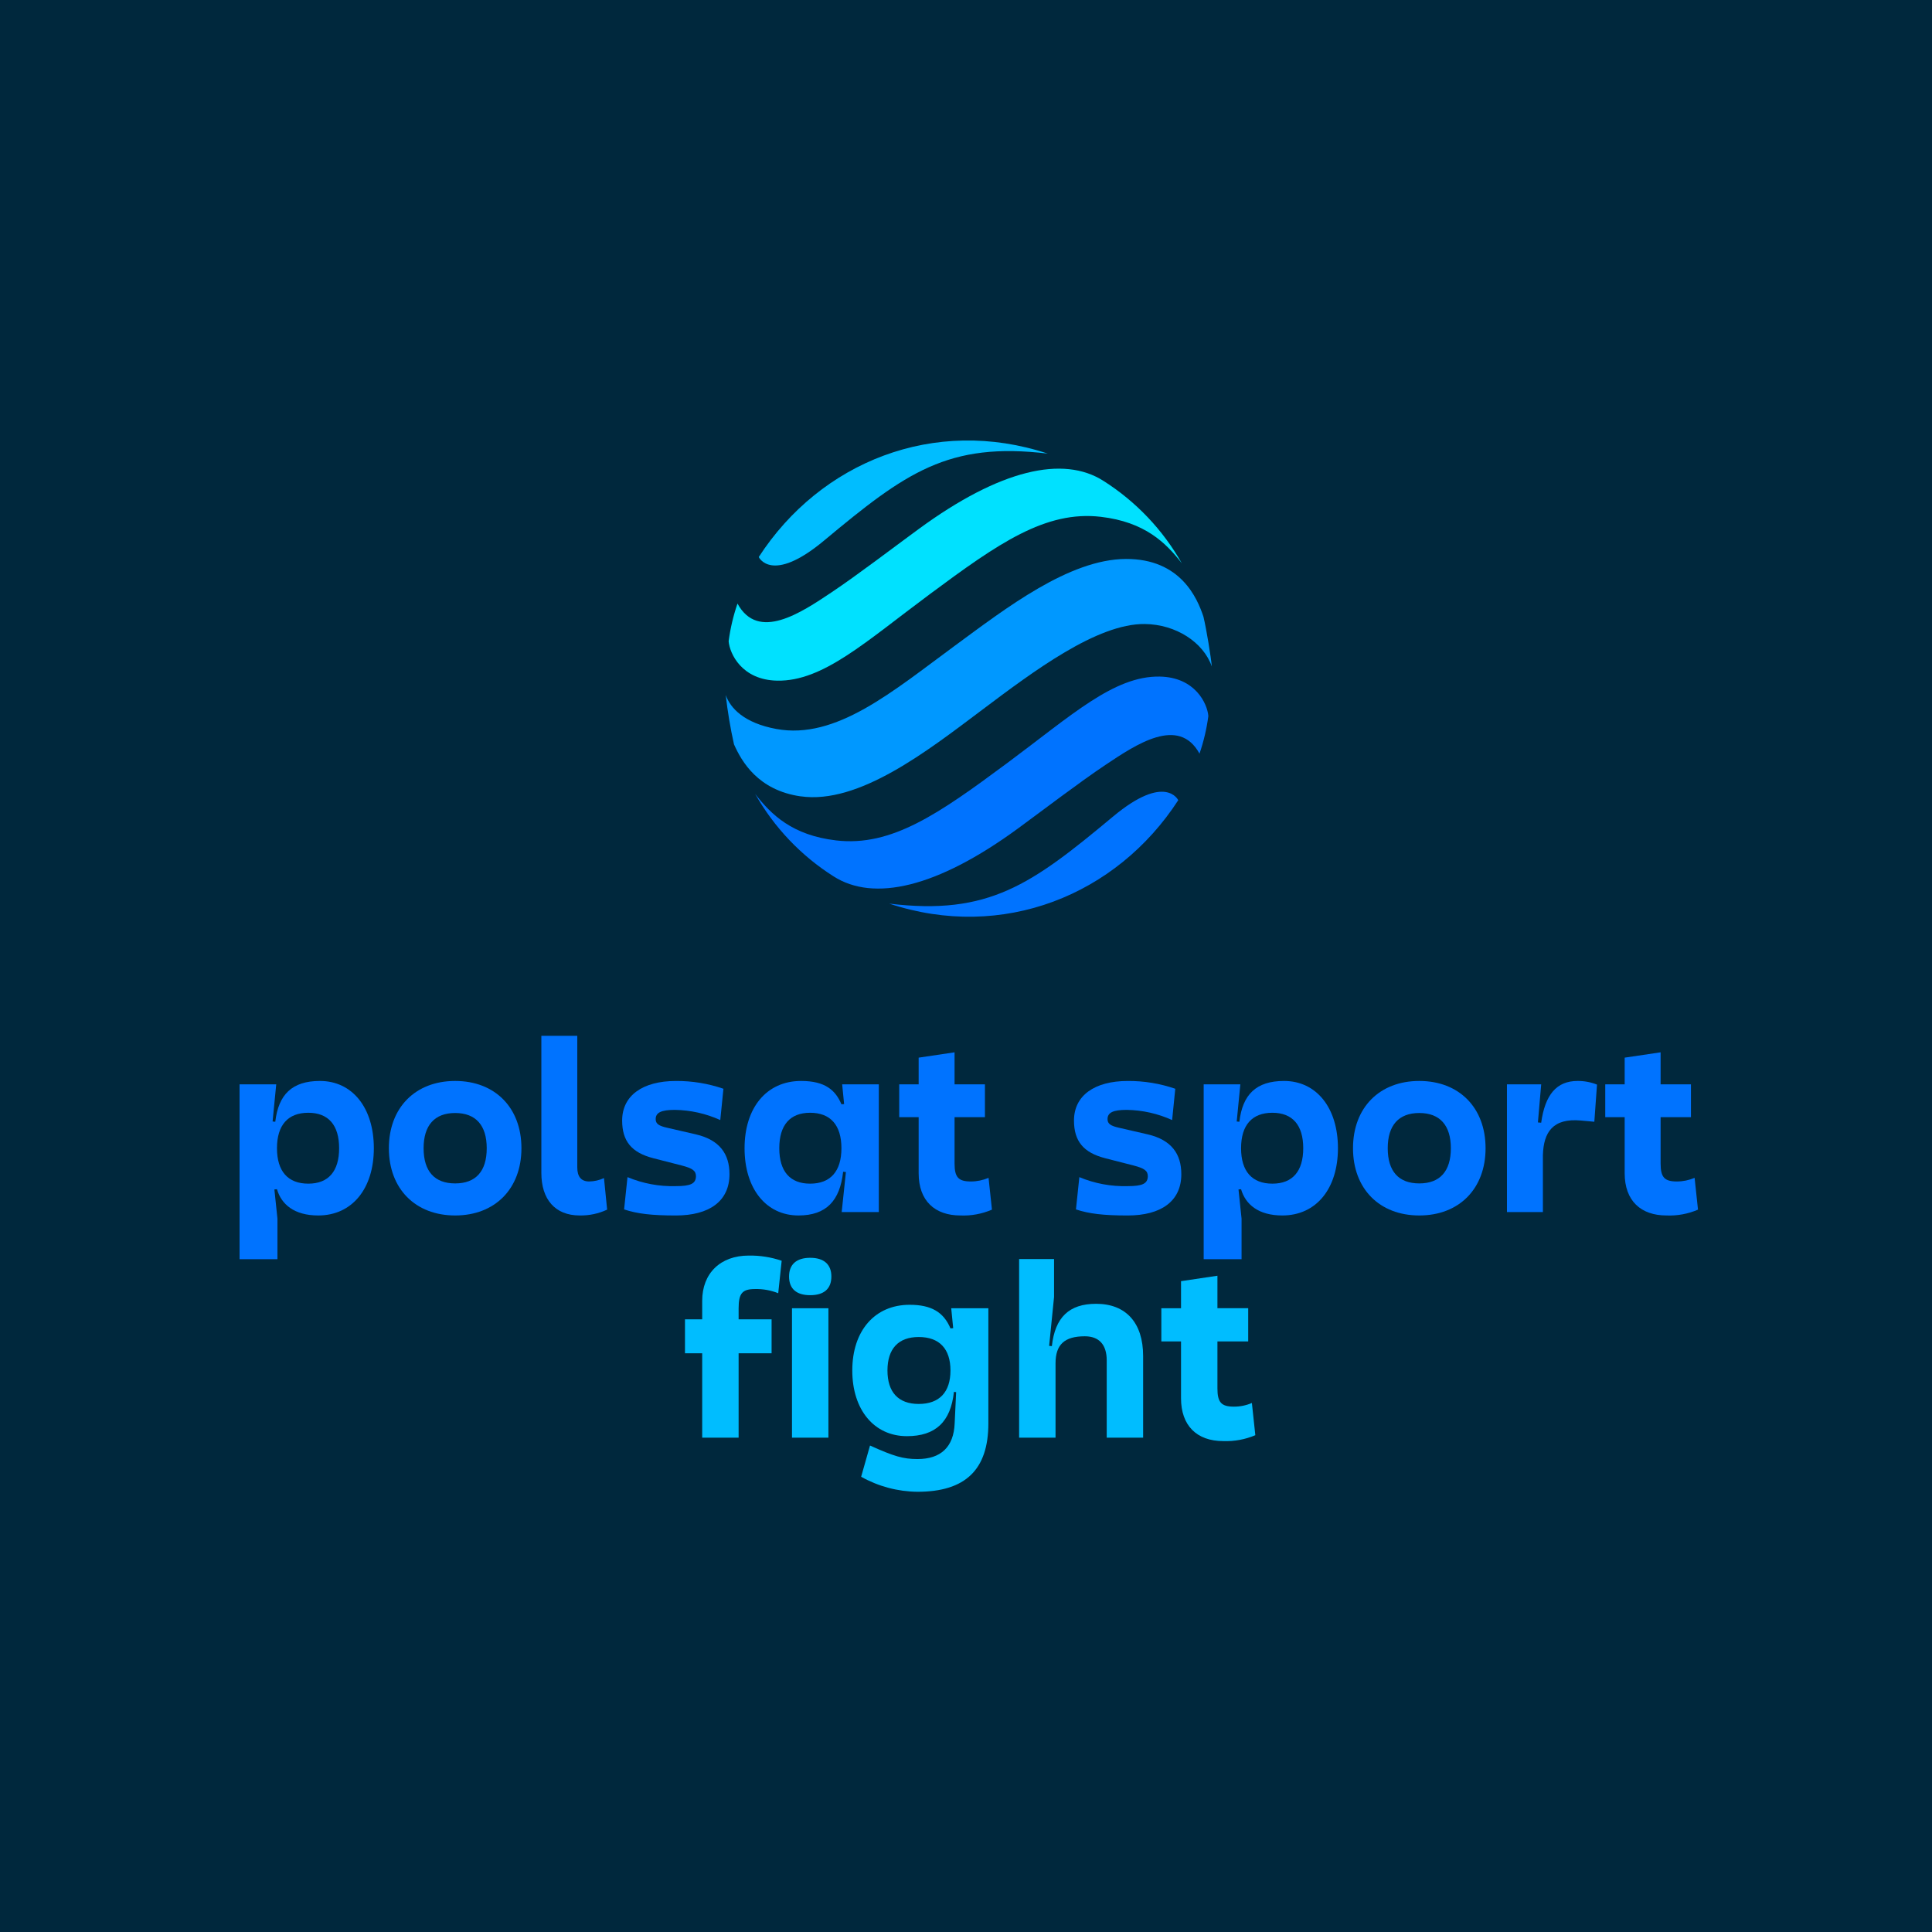
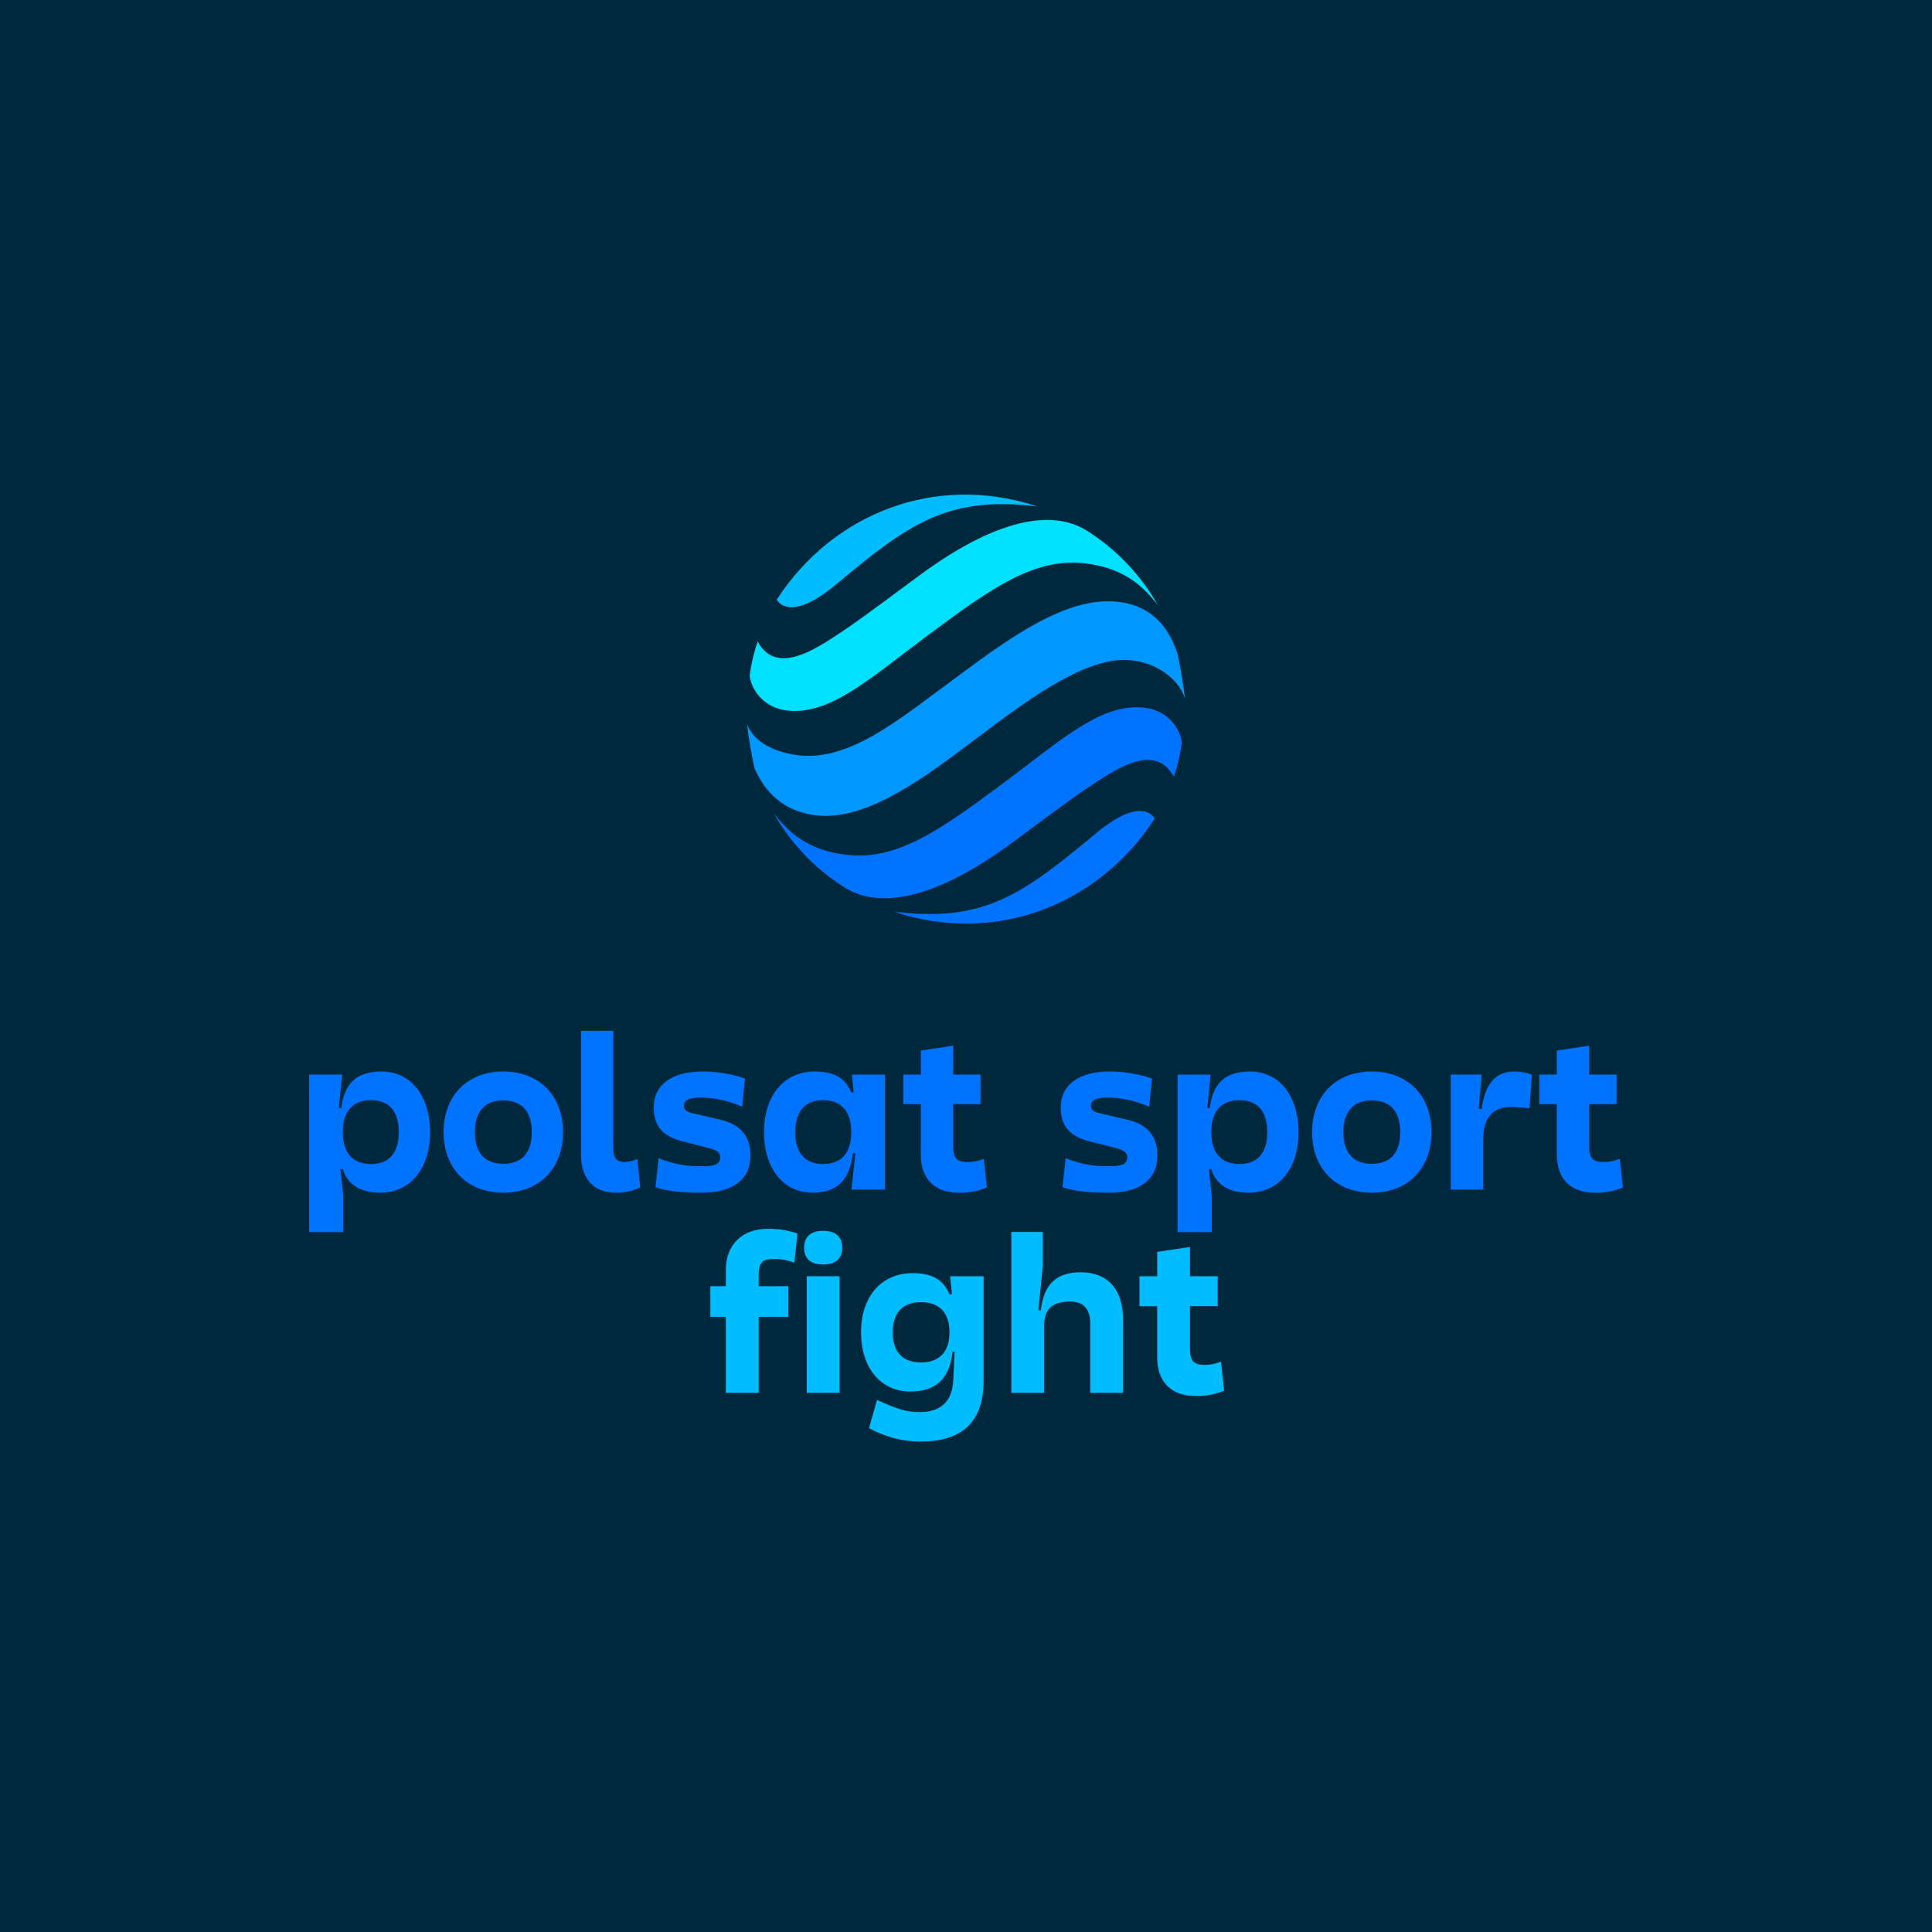
<svg xmlns="http://www.w3.org/2000/svg" width="250" height="250" viewBox="0 0 250 250" fill="none">
  <rect width="250" height="250" fill="#00283D" />
-   <path d="M103.607 103.044C111.116 104.113 119.951 97.22 127.068 91.869C133.747 86.846 141.975 80.675 148.138 80.748C152.171 80.794 155.702 83.106 156.808 86.236C156.702 85.04 156.13 81.487 155.722 79.786C154.94 77.46 152.807 72.298 145.691 72.329C138.347 72.361 130.138 78.719 123.592 83.529C115.466 89.5 108.18 95.755 100.449 94.327C96.299 93.56 94.504 91.642 93.91 89.937C94.152 92.082 94.508 94.212 94.978 96.318C95.973 98.55 98.092 102.262 103.606 103.049" fill="#0098FF" />
-   <path d="M135.581 58.697C120.908 53.834 106.164 59.768 98.182 72.079C98.182 72.079 99.829 75.624 106.612 69.968C117.181 61.157 122.688 57.146 135.581 58.697Z" fill="#00BDFF" />
-   <path d="M118.911 68.431C115.66 70.811 110.94 74.416 107.595 76.652C103.638 79.296 98.109 83.025 95.431 78.102C94.888 79.684 94.504 81.317 94.285 82.975C94.418 84.574 95.982 87.998 100.584 88.077C106.5 88.178 111.979 83.071 120.354 76.857C129.155 70.327 135.284 66.038 142.449 66.876C148.128 67.54 150.852 70.217 152.93 72.897C150.481 68.566 147.003 64.904 142.803 62.236C137.597 58.894 129.405 60.746 118.913 68.431" fill="#00E1FF" />
-   <path d="M115.065 116.929C129.738 121.792 144.483 115.858 152.465 103.547C152.465 103.547 150.817 100.002 144.033 105.657C133.465 114.47 127.958 118.481 115.065 116.929ZM131.736 107.196C134.985 104.815 139.706 101.21 143.051 98.974C147.008 96.33 152.536 92.601 155.214 97.523C155.758 95.942 156.142 94.309 156.36 92.651C156.227 91.052 154.664 87.628 150.062 87.549C144.146 87.448 138.666 92.555 130.292 98.77C121.491 105.299 115.367 109.587 108.197 108.75C102.516 108.086 99.793 105.41 97.715 102.73C100.165 107.062 103.644 110.723 107.846 113.39C113.052 116.733 121.244 114.88 131.736 107.196Z" fill="#0073FF" />
-   <path d="M148.527 146.79L144.852 145.943C143.693 145.69 143.315 145.407 143.315 144.812C143.315 143.963 144.038 143.618 145.798 143.618C147.826 143.649 149.825 144.097 151.673 144.935L152.081 140.88L152.074 140.883C150.103 140.205 148.031 139.865 145.947 139.877C141.581 139.877 138.973 141.796 138.973 144.999C138.973 147.67 140.202 149.148 142.997 149.87L146.674 150.812C148.118 151.189 148.527 151.503 148.527 152.226C148.496 153.167 147.835 153.484 145.919 153.484C143.776 153.545 141.644 153.148 139.667 152.32L139.228 156.497C140.924 157.064 142.81 157.283 145.919 157.283C150.254 157.283 152.862 155.431 152.862 151.942C152.862 149.337 151.607 147.512 148.527 146.79Z" fill="#0073FF" />
-   <path d="M206.652 140.347L206.306 145.155L204.58 144.996C200.943 144.664 199.733 146.49 199.65 149.495V156.84H195L194.998 140.316H199.43L199.006 145.242L199.428 145.28C199.928 141.666 201.404 139.875 204.139 139.875C205 139.868 205.852 140.028 206.652 140.347Z" fill="#0073FF" />
-   <path d="M219.72 156.526C218.434 157.083 217.037 157.34 215.637 157.281C212.338 157.281 210.232 155.395 210.232 151.815V144.557H207.719V140.314H210.232V136.859L214.882 136.169V140.314H218.809V144.557H214.882V150.557C214.882 152.348 215.385 152.882 216.987 152.882C217.775 152.882 218.554 152.721 219.281 152.412L219.72 156.526Z" fill="#0073FF" />
-   <path d="M183.655 139.875C178.503 139.875 175.078 143.333 175.078 148.579C175.078 153.826 178.503 157.281 183.655 157.281C188.807 157.281 192.232 153.826 192.232 148.579C192.232 143.333 188.807 139.875 183.655 139.875ZM183.655 153.134C180.983 153.134 179.572 151.562 179.572 148.579C179.572 145.624 180.983 144.022 183.655 144.022C186.324 144.022 187.74 145.624 187.74 148.579C187.74 151.562 186.324 153.134 183.655 153.134Z" fill="#0073FF" />
-   <path d="M166.155 139.875C162.544 139.875 160.783 141.636 160.375 145.155L160.03 145.121L160.5 140.316H155.756V162.938H160.658V157.689L160.261 153.913L160.594 153.887C161.161 155.837 162.824 157.281 165.935 157.281C170.335 157.281 173.129 153.793 173.129 148.579C173.129 143.333 170.335 139.875 166.155 139.875ZM164.647 153.165C162.008 153.165 160.594 151.562 160.594 148.579C160.594 145.594 162.008 143.991 164.647 143.991C167.255 143.991 168.638 145.594 168.638 148.579C168.638 151.562 167.255 153.165 164.647 153.165Z" fill="#0073FF" />
-   <path d="M128.358 156.526C127.072 157.083 125.677 157.34 124.275 157.281C120.976 157.281 118.873 155.395 118.873 151.815V144.557H116.359V140.314H118.873V136.859L123.52 136.169V140.314H127.45V144.557H123.52V150.557C123.52 152.348 124.025 152.882 125.628 152.882C126.416 152.882 127.195 152.721 127.919 152.412L128.358 156.526Z" fill="#0073FF" />
-   <path d="M108.977 140.316L109.227 142.865L108.88 142.891C108.128 141.102 106.806 139.875 103.665 139.875C99.173 139.875 96.346 143.363 96.346 148.579C96.346 153.826 99.142 157.281 103.32 157.281C106.931 157.281 108.692 155.365 109.1 151.626L109.461 151.659L108.914 156.84H113.719V140.316H108.977ZM104.828 153.165C102.22 153.165 100.839 151.565 100.839 148.579C100.839 145.594 102.22 143.991 104.828 143.991C107.467 143.991 108.88 145.594 108.88 148.579C108.88 151.562 107.467 153.165 104.828 153.165Z" fill="#0073FF" />
-   <path d="M94.395 151.942C94.395 155.431 91.787 157.283 87.452 157.283C84.341 157.283 82.458 157.064 80.758 156.497L81.197 152.32C83.175 153.148 85.306 153.545 87.452 153.484C89.366 153.484 90.027 153.167 90.057 152.226C90.057 151.503 89.649 151.189 88.205 150.812L84.528 149.87C81.733 149.148 80.506 147.67 80.506 144.999C80.506 141.796 83.112 139.877 87.478 139.877C89.562 139.865 91.634 140.205 93.605 140.883L93.612 140.88L93.204 144.935C91.358 144.097 89.356 143.649 87.329 143.618C85.571 143.618 84.846 143.963 84.846 144.812C84.846 145.407 85.224 145.69 86.383 145.943L90.06 146.79C93.137 147.512 94.395 149.337 94.395 151.942Z" fill="#0073FF" />
-   <path d="M78.564 156.526C77.455 157.045 76.239 157.302 75.014 157.281C71.809 157.281 70.051 155.176 70.051 151.784V134.033H74.7V151.062C74.7 152.254 75.203 152.882 76.239 152.882C76.902 152.87 77.554 152.721 78.156 152.443L78.564 156.526Z" fill="#0073FF" />
-   <path d="M58.897 139.875C53.745 139.875 50.32 143.333 50.32 148.579C50.32 153.826 53.745 157.281 58.897 157.281C64.049 157.281 67.474 153.826 67.474 148.579C67.474 143.33 64.049 139.875 58.897 139.875ZM58.897 153.134C56.228 153.134 54.814 151.562 54.814 148.579C54.814 145.624 56.228 144.022 58.897 144.022C61.569 144.022 62.983 145.624 62.983 148.579C62.983 151.562 61.569 153.134 58.897 153.134Z" fill="#0073FF" />
-   <path d="M41.401 139.875C37.788 139.875 36.029 141.636 35.621 145.155L35.274 145.121L35.744 140.316H31V162.938H35.902V157.689L35.505 153.913L35.841 153.887C36.405 155.837 38.071 157.281 41.179 157.281C45.579 157.281 48.375 153.793 48.375 148.579C48.375 143.333 45.579 139.875 41.401 139.875ZM39.893 153.165C37.254 153.165 35.841 151.562 35.841 148.579C35.841 145.594 37.254 143.991 39.893 143.991C42.501 143.991 43.882 145.594 43.882 148.579C43.882 151.562 42.501 153.165 39.893 153.165Z" fill="#0073FF" />
-   <path d="M104.841 162.759C103.057 162.759 102.104 163.618 102.104 165.178C102.104 166.769 103.057 167.597 104.841 167.597C106.623 167.597 107.579 166.769 107.579 165.178C107.579 163.618 106.623 162.759 104.841 162.759ZM102.484 169.285V186.032H107.197V169.285H102.484Z" fill="#00BDFF" />
-   <path d="M162.439 185.714C161.132 186.268 159.718 186.528 158.299 186.478C154.83 186.478 152.824 184.439 152.824 180.939V173.582H150.277V169.285H152.824V165.782L157.535 165.079V169.282H161.516V173.58H157.535V179.662C157.535 181.477 158.045 182.018 159.668 182.018C160.468 182.022 161.259 181.862 161.993 181.543L162.439 185.714Z" fill="#00BDFF" />
-   <path d="M147.92 175.461V186.032H143.209V176.035C143.209 173.998 142.222 172.915 140.374 172.915C137.733 172.915 136.586 173.998 136.586 176.417V186.032H131.873V162.917H136.395V167.821L135.758 174.156L136.11 174.187C136.523 170.462 138.338 168.711 141.84 168.711C145.692 168.711 147.92 171.163 147.92 175.461Z" fill="#00BDFF" />
-   <path d="M123.087 169.285L123.342 171.864L122.99 171.895C122.098 169.761 120.474 168.839 117.705 168.839C113.214 168.839 110.285 172.183 110.285 177.34C110.285 182.433 113.117 185.841 117.356 185.839C121.05 185.839 123.023 183.993 123.438 180.108L123.724 180.141L123.533 184.184C123.408 187.241 121.751 188.801 118.725 188.801C116.877 188.801 115.669 188.449 112.579 187.05L111.432 191.092C113.663 192.343 116.169 193.011 118.725 193.035C124.932 193.035 127.894 190.17 127.894 184.184V169.285H123.087ZM118.883 181.671C116.24 181.671 114.838 180.144 114.838 177.34C114.838 174.536 116.24 173.009 118.883 173.009C121.557 173.009 122.99 174.538 122.99 177.34C122.99 180.141 121.557 181.671 118.883 181.671Z" fill="#00BDFF" />
-   <path d="M95.576 169.318V170.717H99.843V175.112H95.576V186.032H90.863V175.112H88.635V170.717H90.863V168.331C90.863 164.765 93.218 162.471 96.881 162.471C98.33 162.447 99.775 162.674 101.148 163.141L100.702 167.342C99.751 166.962 98.734 166.778 97.71 166.802C96.053 166.802 95.576 167.342 95.576 169.318Z" fill="#00BDFF" />
+   <path d="M105.405 105.476C112.169 106.44 120.127 100.23 126.538 95.41C132.555 90.886 139.967 85.327 145.519 85.393C149.151 85.433 152.333 87.517 153.329 90.335C153.233 89.259 152.718 86.058 152.35 84.525C151.646 82.43 149.725 77.78 143.314 77.808C136.699 77.837 129.304 83.564 123.407 87.897C116.087 93.276 109.524 98.911 102.56 97.624C98.821 96.933 97.205 95.205 96.67 93.67C96.887 95.602 97.209 97.52 97.632 99.418C98.528 101.429 100.437 104.772 105.403 105.481" fill="#0098FF" />
+   <path d="M134.207 65.528C120.99 61.148 107.708 66.494 100.518 77.584C100.518 77.584 102.002 80.777 108.112 75.682C117.633 67.744 122.593 64.132 134.207 65.528Z" fill="#00BDFF" />
+   <path d="M119.191 74.297C116.263 76.441 112.011 79.688 108.997 81.702C105.433 84.084 100.453 87.443 98.041 83.009C97.551 84.434 97.206 85.905 97.008 87.398C97.128 88.839 98.537 91.923 102.682 91.994C108.011 92.086 112.947 87.485 120.491 81.887C128.419 76.005 133.94 72.142 140.395 72.896C145.511 73.494 147.964 75.906 149.836 78.32C147.63 74.418 144.497 71.12 140.713 68.717C136.024 65.706 128.645 67.374 119.193 74.297" fill="#00E1FF" />
+   <path d="M115.726 117.985C128.944 122.365 142.226 117.019 149.416 105.929C149.416 105.929 147.931 102.736 141.821 107.831C132.301 115.769 127.34 119.382 115.726 117.985ZM130.743 109.217C133.67 107.072 137.923 103.825 140.935 101.811C144.5 99.429 149.48 96.07 151.893 100.504C152.382 99.079 152.728 97.608 152.925 96.115C152.805 94.674 151.397 91.59 147.251 91.519C141.923 91.428 136.985 96.028 129.442 101.626C121.514 107.508 115.998 111.371 109.539 110.616C104.421 110.018 101.968 107.608 100.097 105.194C102.304 109.096 105.438 112.394 109.223 114.797C113.912 117.808 121.292 116.139 130.743 109.217Z" fill="#0073FF" />
+   <path d="M145.868 144.883L142.558 144.12C141.514 143.893 141.174 143.638 141.174 143.102C141.174 142.336 141.824 142.026 143.41 142.026C145.237 142.054 147.037 142.458 148.702 143.212L149.07 139.56L149.063 139.562C147.288 138.952 145.422 138.646 143.544 138.656C139.611 138.656 137.262 140.385 137.262 143.27C137.262 145.676 138.37 147.007 140.887 147.658L144.199 148.506C145.5 148.846 145.868 149.129 145.868 149.78C145.84 150.628 145.245 150.913 143.519 150.913C141.588 150.968 139.669 150.611 137.887 149.865L137.491 153.628C139.02 154.138 140.719 154.336 143.519 154.336C147.424 154.336 149.774 152.667 149.774 149.525C149.774 147.177 148.643 145.534 145.868 144.883Z" fill="#0073FF" />
+   <path d="M198.228 139.079L197.916 143.41L196.362 143.268C193.086 142.968 191.995 144.613 191.921 147.32V153.936H187.732L187.73 139.052H191.723L191.34 143.489L191.721 143.523C192.171 140.268 193.5 138.654 195.964 138.654C196.74 138.648 197.508 138.792 198.228 139.079Z" fill="#0073FF" />
+   <path d="M210 153.653C208.841 154.155 207.583 154.387 206.322 154.334C203.35 154.334 201.453 152.635 201.453 149.41V142.872H199.189V139.05H201.453V135.937L205.642 135.316V139.05H209.179V142.872H205.642V148.277C205.642 149.89 206.094 150.371 207.538 150.371C208.248 150.371 208.95 150.226 209.605 149.948L210 153.653Z" fill="#0073FF" />
+   <path d="M177.512 138.654C172.871 138.654 169.786 141.769 169.786 146.495C169.786 151.221 172.871 154.334 177.512 154.334C182.153 154.334 185.238 151.221 185.238 146.495C185.238 141.769 182.153 138.654 177.512 138.654ZM177.512 150.598C175.105 150.598 173.834 149.182 173.834 146.495C173.834 143.833 175.105 142.39 177.512 142.39C179.917 142.39 181.192 143.833 181.192 146.495C181.192 149.182 179.917 150.598 177.512 150.598Z" fill="#0073FF" />
+   <path d="M161.747 138.654C158.495 138.654 156.909 140.24 156.541 143.41L156.23 143.38L156.653 139.052H152.38V159.43H156.796V154.701L156.439 151.3L156.739 151.276C157.249 153.032 158.748 154.334 161.55 154.334C165.513 154.334 168.03 151.191 168.03 146.495C168.03 141.769 165.513 138.654 161.747 138.654ZM160.389 150.626C158.012 150.626 156.739 149.182 156.739 146.495C156.739 143.805 158.012 142.362 160.389 142.362C162.738 142.362 163.984 143.805 163.984 146.495C163.984 149.182 162.738 150.626 160.389 150.626Z" fill="#0073FF" />
+   <path d="M127.701 153.653C126.543 154.155 125.286 154.387 124.023 154.334C121.051 154.334 119.157 152.635 119.157 149.41V142.872H116.893V139.05H119.157V135.937L123.343 135.316V139.05H126.883V142.872H123.343V148.277C123.343 149.89 123.798 150.371 125.242 150.371C125.952 150.371 126.653 150.226 127.306 149.948L127.701 153.653Z" fill="#0073FF" />
+   <path d="M110.242 139.052L110.467 141.348L110.155 141.371C109.477 139.76 108.286 138.654 105.456 138.654C101.411 138.654 98.864 141.796 98.864 146.495C98.864 151.221 101.383 154.334 105.146 154.334C108.399 154.334 109.985 152.607 110.353 149.24L110.678 149.269L110.185 153.936H114.513V139.052H110.242ZM106.505 150.626C104.155 150.626 102.912 149.184 102.912 146.495C102.912 143.806 104.155 142.362 106.505 142.362C108.881 142.362 110.155 143.806 110.155 146.495C110.155 149.182 108.881 150.626 106.505 150.626Z" fill="#0073FF" />
+   <path d="M97.108 149.525C97.108 152.667 94.758 154.336 90.853 154.336C88.051 154.336 86.354 154.138 84.823 153.628L85.219 149.865C87 150.611 88.92 150.968 90.853 150.913C92.577 150.913 93.172 150.628 93.2 149.78C93.2 149.129 92.832 148.846 91.531 148.506L88.219 147.658C85.701 147.007 84.596 145.676 84.596 143.27C84.596 140.385 86.943 138.656 90.876 138.656C92.753 138.646 94.62 138.952 96.395 139.562L96.402 139.56L96.034 143.212C94.371 142.458 92.569 142.054 90.742 142.026C89.158 142.026 88.506 142.336 88.506 143.102C88.506 143.638 88.846 143.893 89.89 144.12L93.202 144.883C95.974 145.534 97.108 147.177 97.108 149.525Z" fill="#0073FF" />
+   <path d="M82.846 153.653C81.847 154.121 80.752 154.353 79.649 154.334C76.761 154.334 75.178 152.437 75.178 149.382V133.392H79.366V148.732C79.366 149.805 79.819 150.371 80.752 150.371C81.35 150.36 81.936 150.226 82.478 149.975L82.846 153.653Z" fill="#0073FF" />
+   <path d="M65.13 138.654C60.489 138.654 57.404 141.769 57.404 146.495C57.404 151.221 60.489 154.334 65.13 154.334C69.771 154.334 72.856 151.221 72.856 146.495C72.856 141.767 69.771 138.654 65.13 138.654ZM65.13 150.598C62.725 150.598 61.452 149.182 61.452 146.495C61.452 143.833 62.725 142.39 65.13 142.39C67.536 142.39 68.81 143.833 68.81 146.495C68.81 149.182 67.536 150.598 65.13 150.598Z" fill="#0073FF" />
+   <path d="M49.37 138.654C46.114 138.654 44.531 140.24 44.163 143.41L43.85 143.38L44.273 139.052H40V159.43H44.416V154.701L44.059 151.3L44.361 151.276C44.869 153.032 46.37 154.334 49.17 154.334C53.133 154.334 55.652 151.191 55.652 146.495C55.652 141.769 53.133 138.654 49.37 138.654ZM48.011 150.626C45.634 150.626 44.361 149.182 44.361 146.495C44.361 143.806 45.634 142.362 48.011 142.362C50.36 142.362 51.604 143.806 51.604 146.495C51.604 149.182 50.36 150.626 48.011 150.626Z" fill="#0073FF" />
+   <path d="M106.517 159.268C104.91 159.268 104.051 160.042 104.051 161.447C104.051 162.88 104.91 163.627 106.517 163.627C108.123 163.627 108.984 162.88 108.984 161.447C108.984 160.042 108.123 159.268 106.517 159.268ZM104.393 165.147V180.233H108.639V165.147H104.393Z" fill="#00BDFF" />
+   <path d="M158.401 179.946C157.223 180.446 155.95 180.68 154.672 180.635C151.547 180.635 149.74 178.798 149.74 175.645V169.018H147.446V165.147H149.74V161.992L153.983 161.358V165.145H157.57V169.016H153.983V174.495C153.983 176.13 154.442 176.617 155.905 176.617C156.626 176.621 157.338 176.476 157.999 176.189L158.401 179.946Z" fill="#00BDFF" />
+   <path d="M145.322 170.71V180.233H141.078V171.227C141.078 169.392 140.189 168.417 138.525 168.417C136.146 168.417 135.112 169.392 135.112 171.572V180.233H130.867V159.411H134.94V163.829L134.366 169.535L134.683 169.562C135.055 166.208 136.69 164.63 139.845 164.63C143.315 164.63 145.322 166.839 145.322 170.71Z" fill="#00BDFF" />
+   <path d="M122.952 165.147L123.181 167.47L122.865 167.498C122.061 165.576 120.598 164.745 118.104 164.745C114.058 164.745 111.42 167.757 111.42 172.403C111.42 176.991 113.971 180.061 117.79 180.059C121.117 180.059 122.894 178.396 123.268 174.897L123.526 174.926L123.354 178.568C123.241 181.322 121.748 182.727 119.023 182.727C117.358 182.727 116.27 182.41 113.487 181.149L112.453 184.791C114.462 185.918 116.72 186.52 119.023 186.541C124.614 186.541 127.282 183.96 127.282 178.568V165.147H122.952ZM119.165 176.304C116.784 176.304 115.521 174.929 115.521 172.403C115.521 169.877 116.784 168.502 119.165 168.502C121.574 168.502 122.865 169.879 122.865 172.403C122.865 174.926 121.574 176.304 119.165 176.304Z" fill="#00BDFF" />
+   <path d="M98.171 165.176V166.437H102.014V170.396H98.171V180.233H93.925V170.396H91.918V166.437H93.925V164.288C93.925 161.075 96.047 159.009 99.346 159.009C100.652 158.988 101.953 159.192 103.19 159.613L102.788 163.397C101.931 163.055 101.015 162.889 100.092 162.91C98.6 162.91 98.171 163.397 98.171 165.176Z" fill="#00BDFF" />
</svg>
